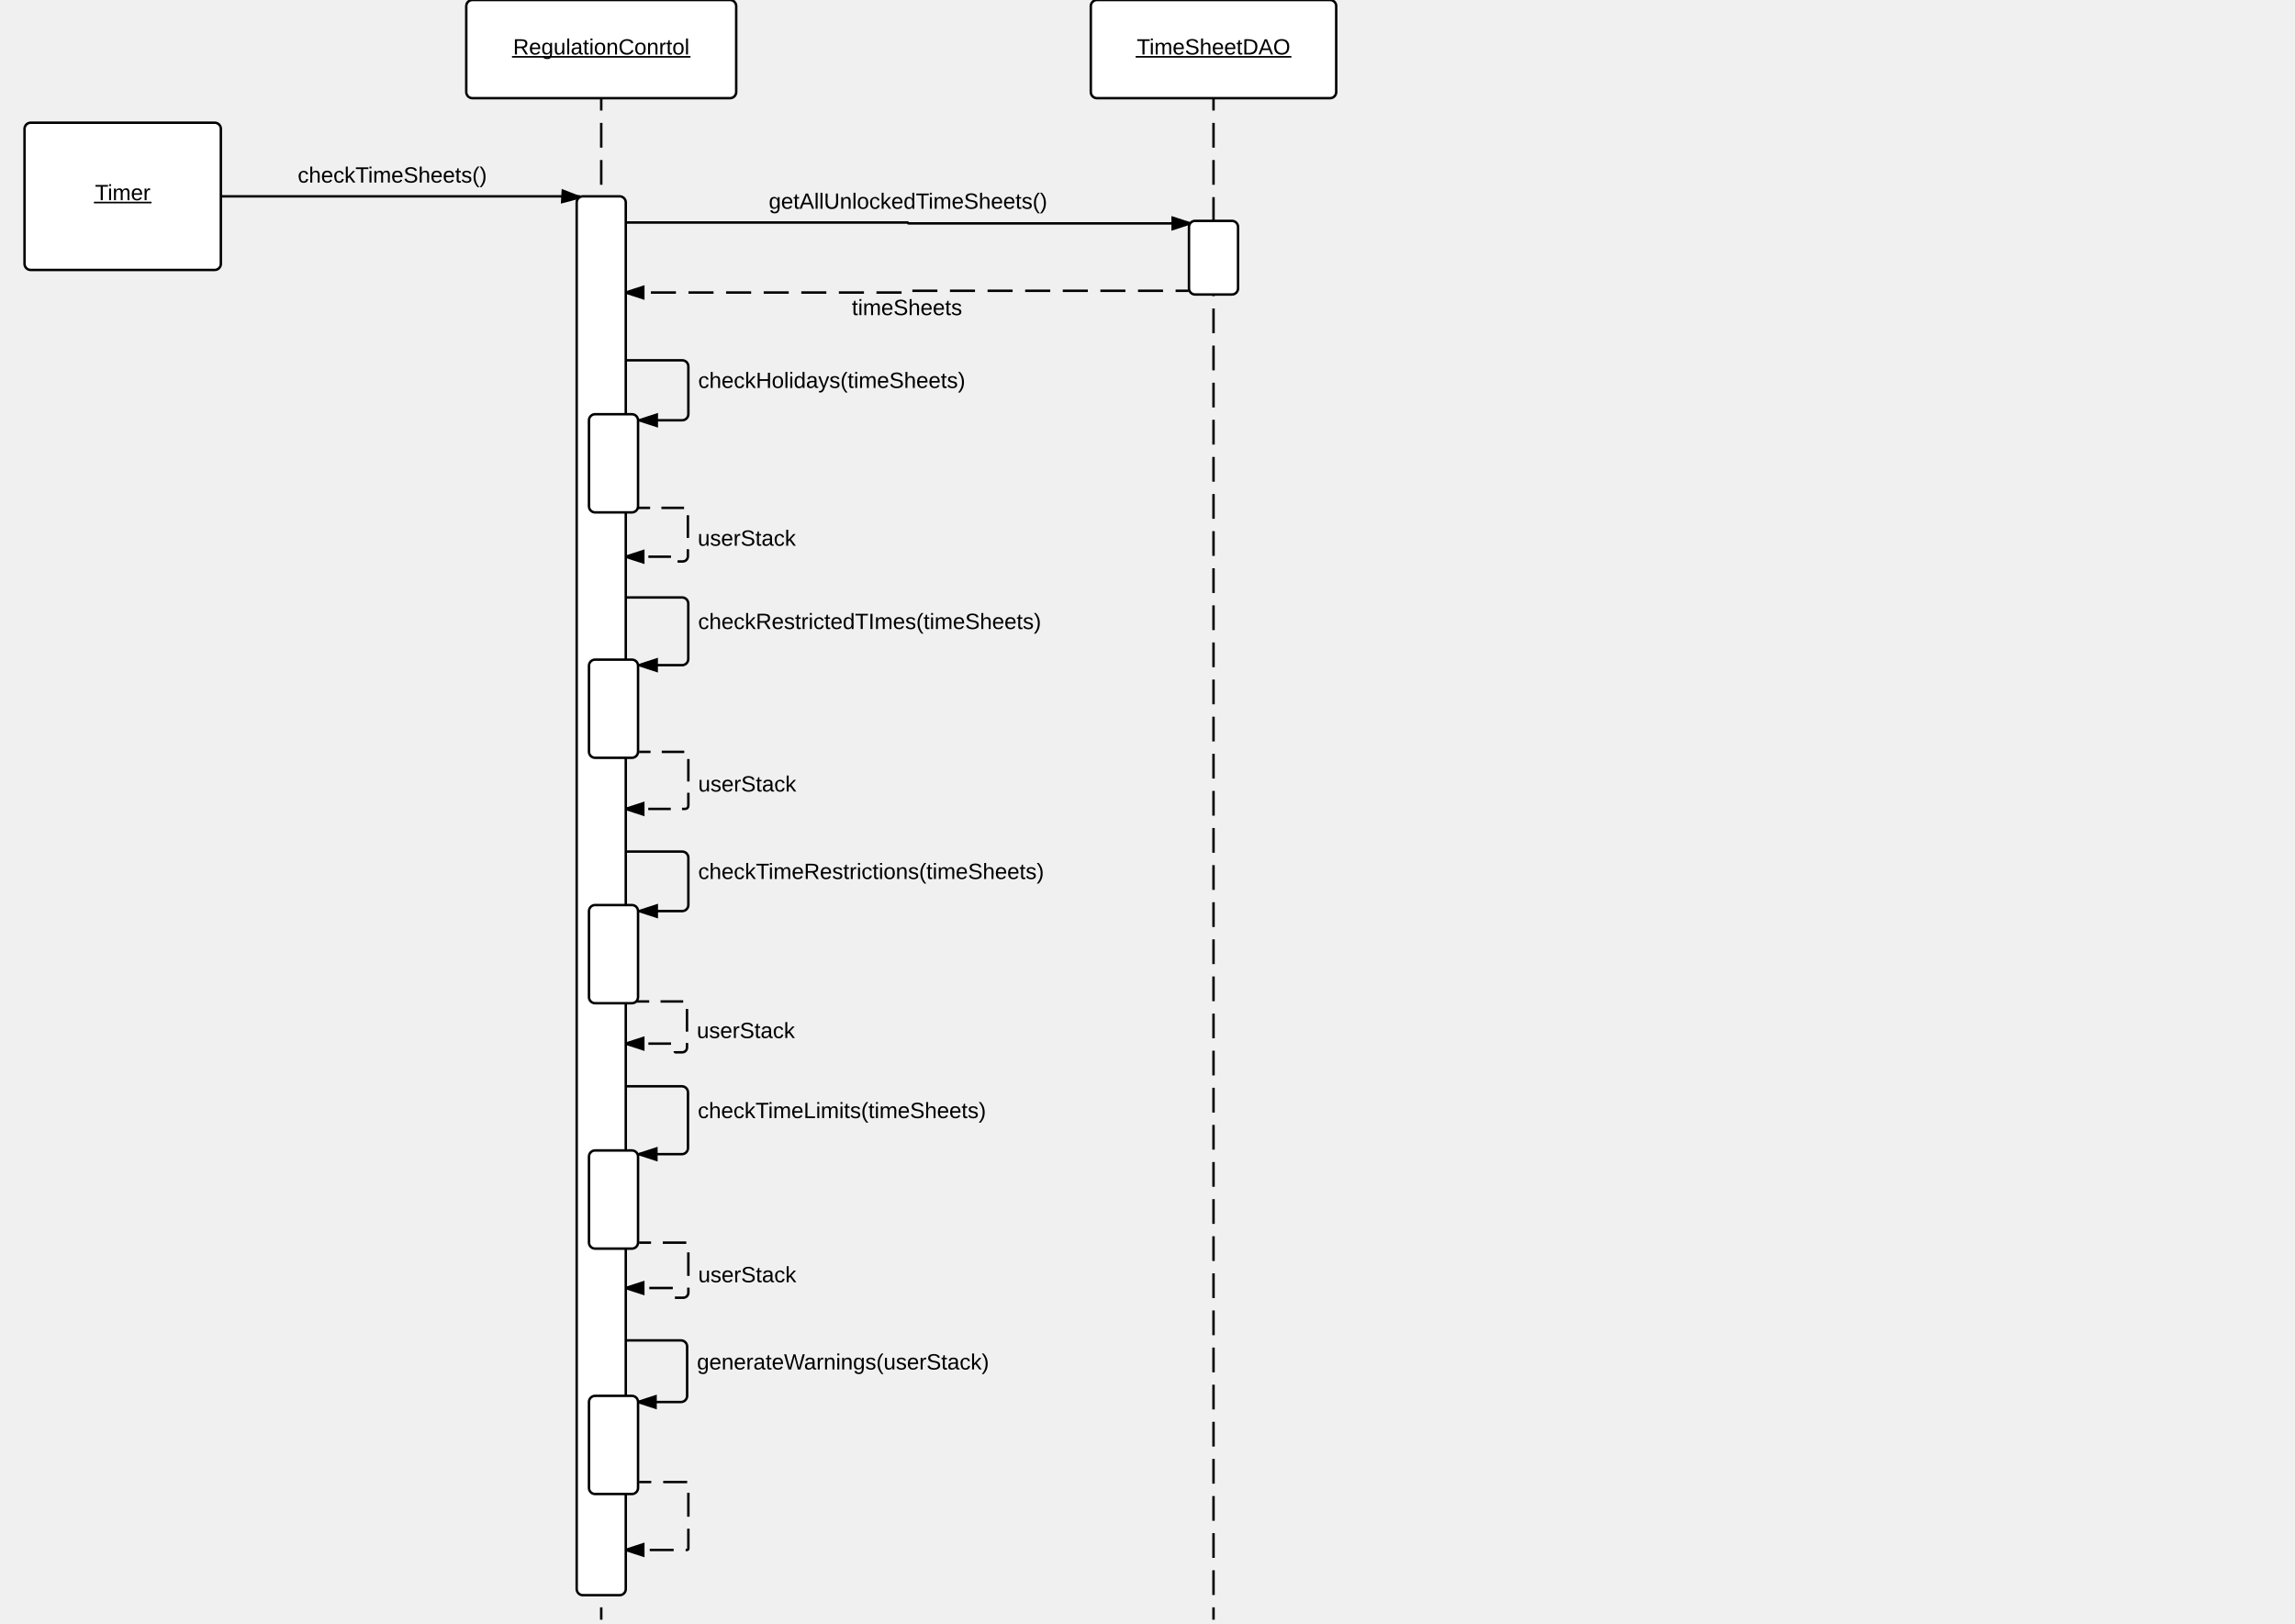
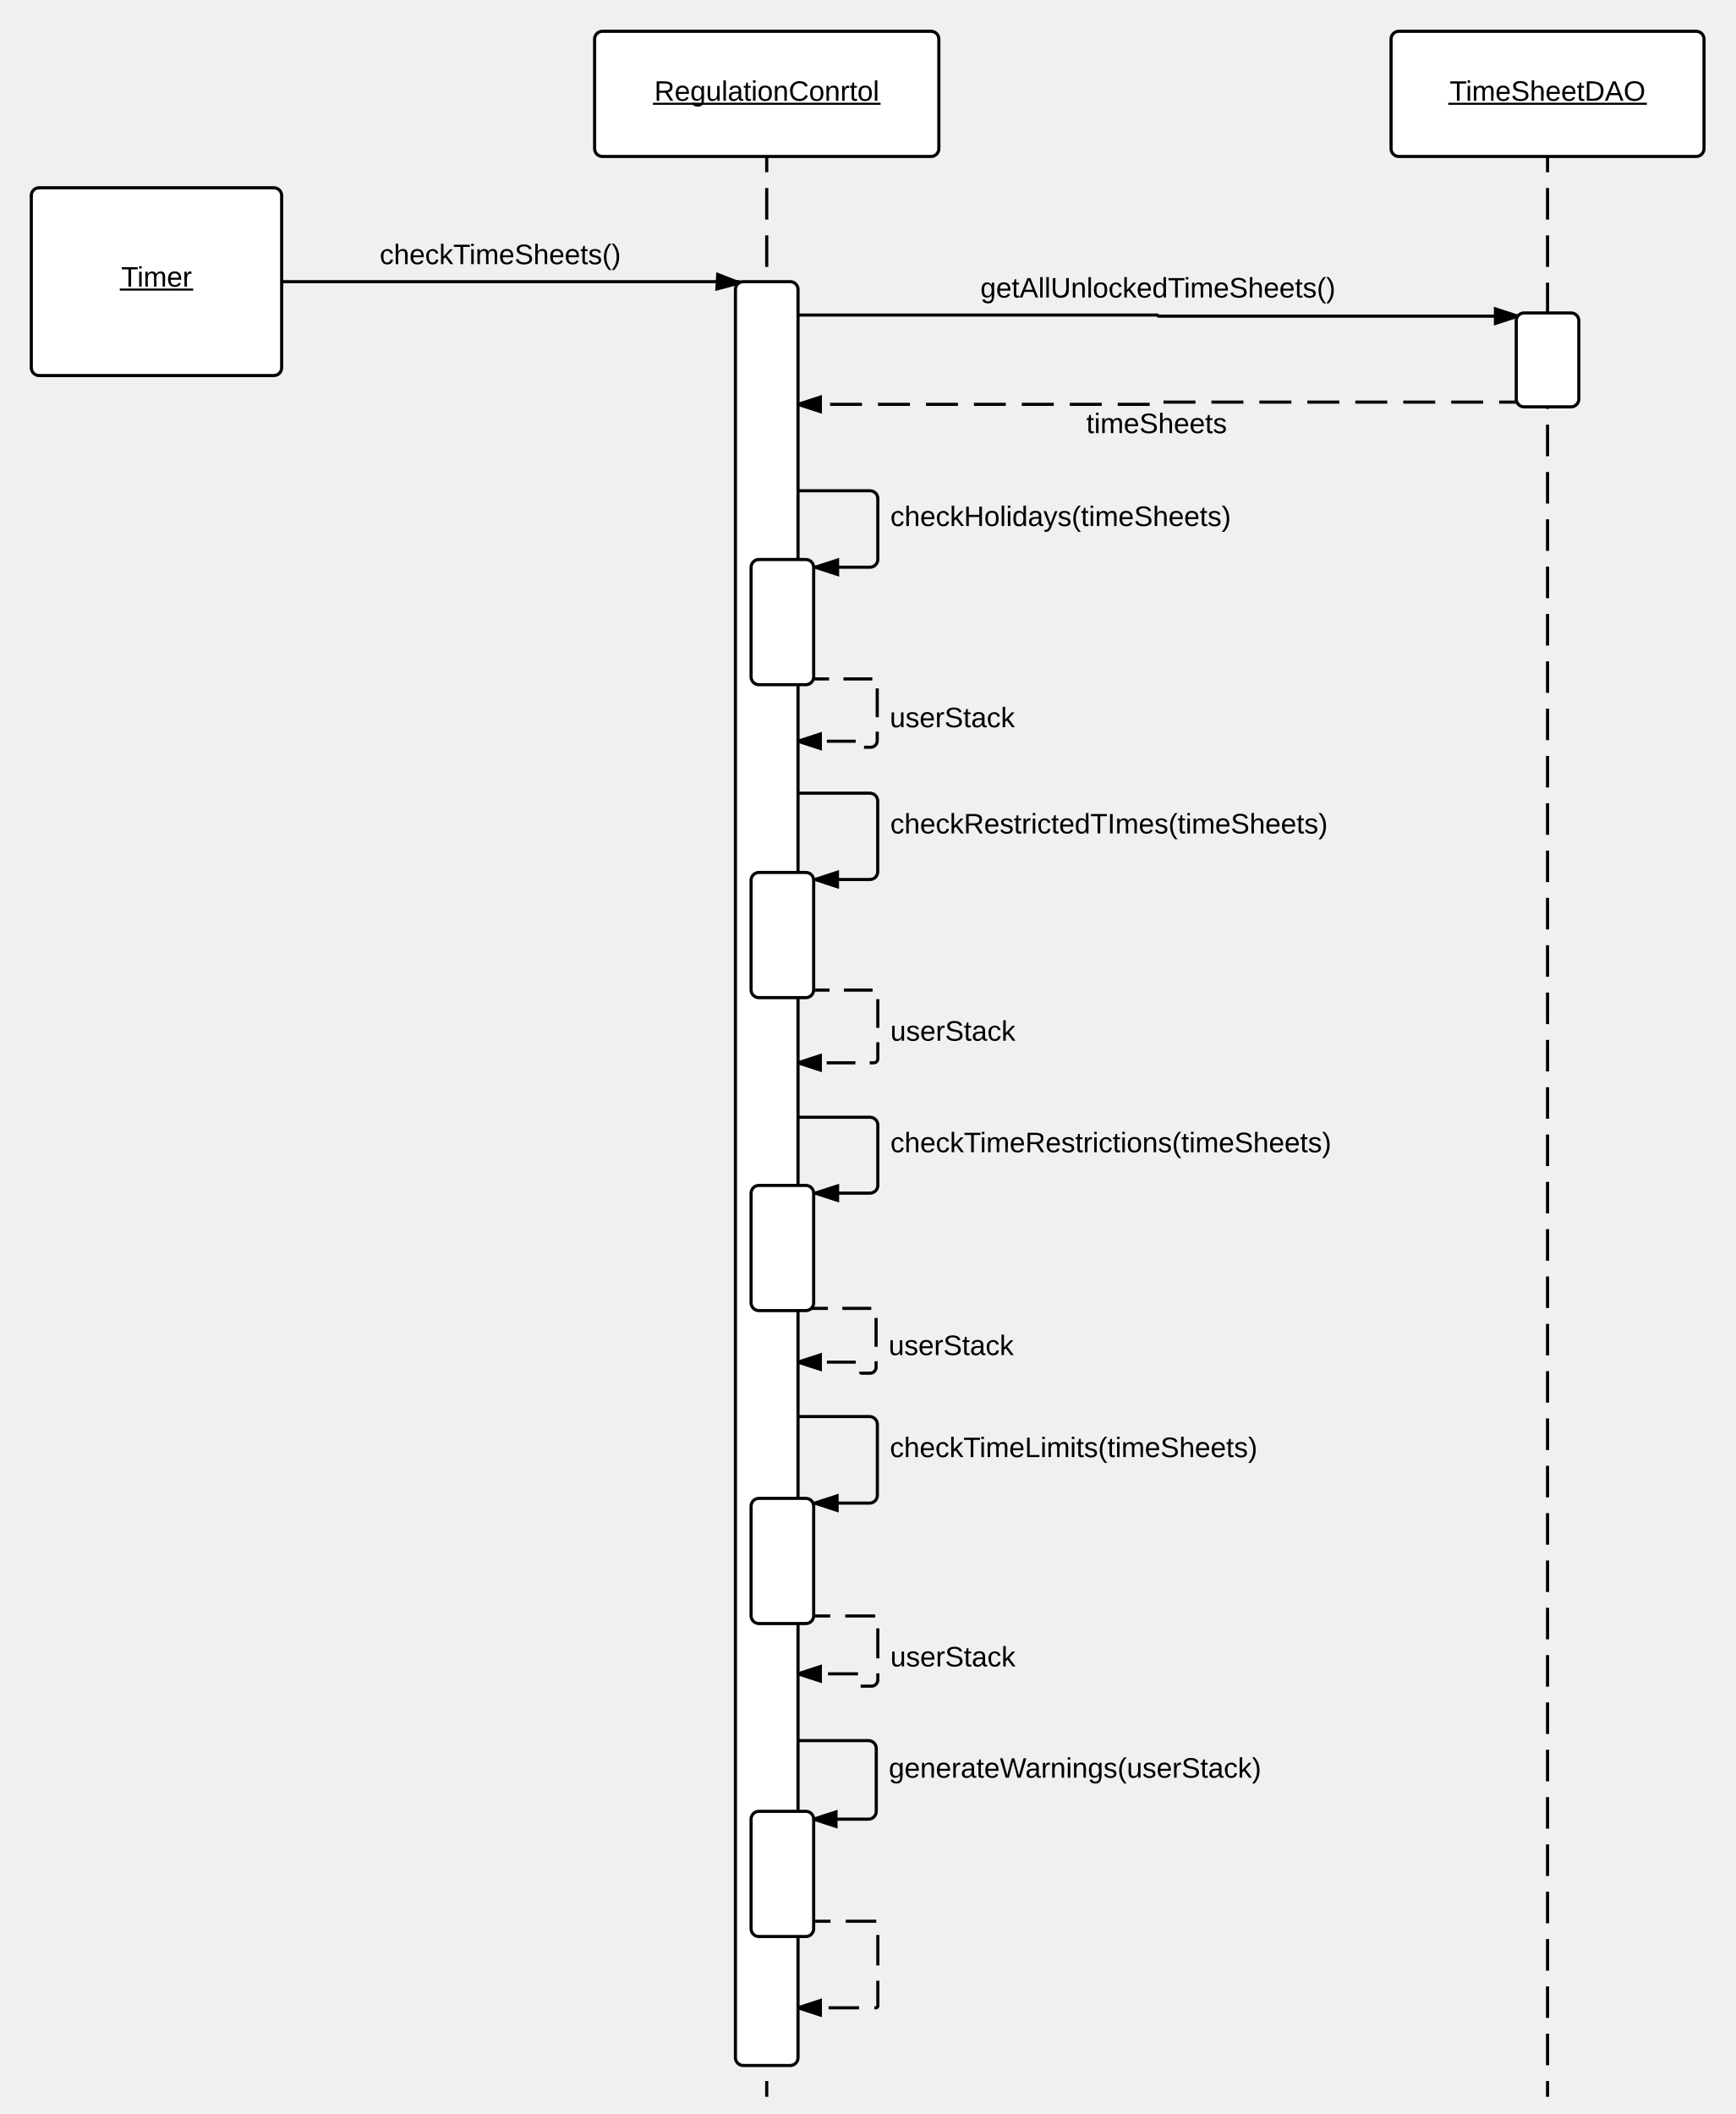
- <svg xmlns="http://www.w3.org/2000/svg" xmlns:xlink="http://www.w3.org/1999/xlink" width="1870.4" height="1323.2">
-   <g transform="translate(0 0)">
+ <svg xmlns="http://www.w3.org/2000/svg" xmlns:xlink="http://www.w3.org/1999/xlink" width="1109" height="1351">
+   <g transform="translate(0 20)">
    <path d="M20 105c0-2.76 2.24-5 5-5h150c2.76 0 5 2.24 5 5v110c0 2.76-2.24 5-5 5H25c-2.76 0-5-2.24-5-5z" stroke="#000" stroke-width="2" fill="#fff" />
    <use xlink:href="#a" transform="matrix(1,0,0,1,20,100) translate(57.43 63.15)" />
    <path d="M380 5c0-2.76 2.24-5 5-5h210c2.76 0 5 2.24 5 5v70c0 2.76-2.24 5-5 5H385c-2.76 0-5-2.24-5-5z" stroke="#000" stroke-width="2" fill="#fff" />
    <use xlink:href="#b" transform="matrix(1,0,0,1,380,0) translate(38.155 44.4)" />
    <path d="M490 80v1240" fill="none" />
    <path d="M490 80v10.08m0 10.08v20.17m0 10.08v20.17m0 10.08v20.16m0 10.1v20.16m0 10.08v20.16m0 10.08v20.16m0 10.1v20.15m0 10.07v20.16m0 10.08v20.18m0 10.08v20.16m0 10.08v20.16m0 10.1V453m0 10.1v20.15m0 10.08v20.17m0 10.08v20.16m0 10.08v20.16m0 10.1v20.15m0 10.08v20.17m0 10.08v20.17m0 10.08v20.16m0 10.08v20.16m0 10.08v20.17m0 10.08v20.16m0 10.07v20.16m0 10.1v20.15m0 10.08v20.16m0 10.08v20.17m0 10.08v20.16m0 10.1v20.15m0 10.1v20.15m0 10.08v20.16m0 10.08v20.17m0 10.07v20.16m0 10.08v20.17m0 10.1v20.15m0 10.08v20.16m0 10.08v20.17m0 10.1v20.15m0 10.08v20.16m0 10.07v20.17m0 10.08V1320" stroke="#000" stroke-width="2" fill="none" />
    <path d="M470 165c0-2.76 2.24-5 5-5h30c2.76 0 5 2.24 5 5v1130c0 2.76-2.24 5-5 5h-30c-2.76 0-5-2.24-5-5z" stroke="#000" stroke-width="2" fill="#fff" />
    <path d="M180 160h292.26c.22 0 .4.18.4.4v.4" stroke="#000" stroke-width="2" fill="none" />
    <path d="M472.66 160.8l-14.5 3.82.52-9.25z" />
    <path d="M473.83 160.2l-.4.05-2.47 1.8-.08.26-13.8 3.64.68-12zm-14.6 3.1l10.2-2.68-9.83-3.82z" />
    <use xlink:href="#c" transform="matrix(1,0,0,1,242.6426,134.4) translate(0 14.4)" />
    <path d="M480 342.57c0-2.76 2.24-5 5-5h30c2.76 0 5 2.24 5 5v70c0 2.77-2.24 5-5 5h-30c-2.76 0-5-2.23-5-5z" stroke="#000" stroke-width="2" fill="#fff" />
    <path d="M510 293.63h46c2.76 0 5 2.23 5 5v38.86c0 2.76-2.24 5-5 5h-35" stroke="#000" stroke-width="2" fill="none" />
    <path d="M535.27 347.13L521 342.5l14.27-4.64z" />
    <path d="M536.27 348.5L520 343.23v-.65l-.12-.76 16.4-5.32zm-12.03-6l10.03 3.25v-6.52z" />
    <use xlink:href="#d" transform="matrix(1,0,0,1,569,301.7599) translate(0 14.4)" />
    <path d="M520.63 413.86h35c2.76 0 5 2.23 5 5v33.7c0 2.78-2.24 5-5 5h-3.7c-1.06 0-1.93-.85-1.93-1.92 0-1.07-.87-1.94-1.94-1.94H510" fill="none" />
    <path d="M520.63 413.86h9.22m9.2 0h18.44m3.13 6.07v18.43m0 9.22v5.78c0 2.33-1.88 4.2-4.2 4.2h-4.23m-5.34-3.86h-18.43m-9.22 0H510" stroke="#000" stroke-width="2" fill="none" />
    <path d="M520.63 414.86h-1.38l.66-2h.73zM524.27 458.34L510 453.7l14.27-4.63z" />
    <path d="M525.27 459.7L510 454.76v-2.1l15.27-4.96zm-12.03-6l10.03 3.26v-6.52z" />
    <use xlink:href="#e" transform="matrix(1,0,0,1,568.6331,430.3548) translate(0 14.4)" />
    <path d="M480 742.57c0-2.76 2.24-5 5-5h30c2.76 0 5 2.24 5 5v70c0 2.77-2.24 5-5 5h-30c-2.76 0-5-2.23-5-5zM480 542.57c0-2.76 2.24-5 5-5h30c2.76 0 5 2.24 5 5v70c0 2.77-2.24 5-5 5h-30c-2.76 0-5-2.23-5-5zM480 1142.57c0-2.76 2.24-5 5-5h30c2.76 0 5 2.24 5 5v70c0 2.77-2.24 5-5 5h-30c-2.76 0-5-2.23-5-5zM480 942.57c0-2.76 2.24-5 5-5h30c2.76 0 5 2.24 5 5v70c0 2.77-2.24 5-5 5h-30c-2.76 0-5-2.23-5-5z" stroke="#000" stroke-width="2" fill="#fff" />
    <path d="M510 486.9h45.93c2.76 0 5 2.24 5 5v45.17c0 2.77-2.24 5-5 5h-35" stroke="#000" stroke-width="2" fill="none" />
    <path d="M535.2 546.7l-14.27-4.63 14.27-4.63z" />
    <path d="M536.2 548.1L520 542.8v-.25l-.2-1.18 16.4-5.34zm-12.03-6.03l10.03 3.26v-6.5z" />
    <use xlink:href="#f" transform="matrix(1,0,0,1,568.9324,498.2205) translate(0 14.4)" />
    <path d="M521 612.73h35c2.76 0 5 2.24 5 5v36.5c0 2.75-2.24 5-5 5h-46" fill="none" />
    <path d="M521 612.73h9.17m9.16 0h18.33m3.34 5.83v18.33m0 9.16v10.57c0 1.43-1.16 2.6-2.6 2.6h-2.57m-9.17 0h-18.33m-9.16 0H510" stroke="#000" stroke-width="2" fill="none" />
    <path d="M521 613.73h-1.38l.38-1.16v-.84h1zM524.27 663.85L510 659.22l14.27-4.64z" />
    <path d="M525.27 665.23L510 660.27v-2.1l15.27-4.97zm-12.03-6l10.03 3.24v-6.5z" />
    <use xlink:href="#e" transform="matrix(1,0,0,1,569,630.6742) translate(0 14.4)" />
    <path d="M519.9 816.14h35c2.75 0 5 2.24 5 5v31.5c0 2.72-2.23 4.93-4.96 4.93h-1.4c-1.96 0-3.54-1.58-3.54-3.53 0-1.95-1.58-3.54-3.54-3.54H510" fill="none" />
    <path d="M519.9 816.14h9.2m9.24 0h18.45m3.1 6.13v18.45m0 9.23v3.8c0 2.12-1.72 3.82-3.83 3.82h-5.6c-.26 0-.47-.2-.47-.47v-.47m-3.1-6.13h-18.45m-9.22 0H510" stroke="#000" stroke-width="2" fill="none" />
    <path d="M519.9 817.14h-3v-.04l2.14-1.57.12-.4h.73zM524.27 855.14L510 850.5l14.27-4.63z" />
    <path d="M525.27 856.5L510 851.56v-2.1l15.27-4.96zm-12.03-6l10.03 3.26v-6.52z" />
    <use xlink:href="#e" transform="matrix(1,0,0,1,567.8856,831.5933) translate(0 14.4)" />
    <path d="M510 694h46c2.76 0 5 2.23 5 5v38.5c0 2.76-2.24 5-5 5h-35" stroke="#000" stroke-width="2" fill="none" />
    <path d="M535.27 747.13L521 742.5l14.27-4.64z" />
    <path d="M536.27 748.5L520 743.23v-.65l-.12-.76 16.4-5.32zm-12.03-6l10.03 3.25v-6.52z" />
    <use xlink:href="#g" transform="matrix(1,0,0,1,569,701.9442) translate(0 14.4)" />
    <path d="M510 885.28h45.7c2.76 0 5 2.24 5 5v45.32c0 2.76-2.24 5-5 5h-35" stroke="#000" stroke-width="2" fill="none" />
    <path d="M534.96 945.23l-14.27-4.63 14.26-4.64z" />
    <path d="M535.96 946.6l-16.16-5.24-.05-.37-.68-.93 16.9-5.48zm-12.03-6l10.03 3.26v-6.52z" />
    <use xlink:href="#h" transform="matrix(1,0,0,1,568.6942,896.7925) translate(0 14.4)" />
    <path d="M521 1012.73h35c2.76 0 5 2.24 5 5v34.84c0 2.77-2.24 5-5 5h-2.06c-2.18 0-3.94-1.76-3.94-3.94 0-2.17-1.76-3.94-3.94-3.94H510" fill="none" />
    <path d="M521 1012.73h9.58m9.58 0h19.17m1.67 7.9v19.17m0 9.58v4.1c0 2.26-1.83 4.1-4.1 4.1h-6.87m-1.7-7.9h-19.17m-9.58 0H510" stroke="#000" stroke-width="2" fill="none" />
    <path d="M521 1013.73h-1.38l.38-1.16v-.84h1zM524.27 1054.33L510 1049.7l14.27-4.64z" />
    <path d="M525.27 1055.7l-15.27-4.95v-2.1l15.27-4.97zm-12.03-6l10.03 3.25v-6.52z" />
    <use xlink:href="#e" transform="matrix(1,0,0,1,569,1030.579) translate(0 14.4)" />
    <path d="M510 1092.38h45c2.76 0 5 2.24 5 5v40.2c0 2.76-2.24 5-5 5h-35" stroke="#000" stroke-width="2" fill="none" />
    <path d="M534.27 1147.2l-14.27-4.63 14.27-4.63z" />
    <path d="M535.27 1148.6l-15.27-4.97v-1.06l-.16-1 15.43-5zm-12.03-6.03l10.03 3.26v-6.52z" />
    <use xlink:href="#i" transform="matrix(1,0,0,1,568,1101.676) translate(0 14.4)" />
    <path d="M521 1207.8h35c2.76 0 5 2.23 5 5v45.33c0 2.76-2.24 5-5 5h-46" fill="none" />
    <path d="M521 1207.8h9.76m9.75 0h19.52m.98 8.77v19.5m0 9.77V1262c0 .63-.5 1.13-1.1 1.13h-1.12m-9.76 0h-19.5m-9.76 0H510" stroke="#000" stroke-width="2" fill="none" />
    <path d="M521 1208.8h-1v-2h1zM524.27 1267.76l-14.27-4.63 14.27-4.64z" />
    <path d="M525.27 1269.14l-15.27-4.96v-2.1l15.27-4.97zm-12.03-6l10.03 3.25v-6.53z" />
    <path d="M889 5c0-2.76 2.24-5 5-5h190c2.76 0 5 2.24 5 5v70c0 2.76-2.24 5-5 5H894c-2.76 0-5-2.24-5-5z" stroke="#000" stroke-width="2" fill="#fff" />
    <use xlink:href="#j" transform="matrix(1,0,0,1,889,0) translate(37.43 44.4)" />
    <path d="M510 181.33h229.63c.2 0 .35.16.35.36 0 .2.16.35.36.35h229.62" stroke="#000" stroke-width="2" fill="none" />
    <path d="M969.96 182.05l-14.26 4.63v-9.27z" />
    <path d="M970.96 181.32l-1 .73-.38 1.17-14.88 4.84v-12.02zm-14.26 4l10.03-3.27-10.03-3.26z" />
    <use xlink:href="#k" transform="matrix(1,0,0,1,626.5413,155.7338) translate(0 14.4)" />
    <path d="M989 80v1240" fill="none" />
    <path d="M989 80v10.08m0 10.08v20.17m0 10.08v20.17m0 10.08v20.16m0 10.1v20.16m0 10.08v20.16m0 10.08v20.16m0 10.1v20.15m0 10.07v20.16m0 10.08v20.18m0 10.08v20.16m0 10.08v20.16m0 10.1V453m0 10.1v20.15m0 10.08v20.17m0 10.08v20.16m0 10.08v20.16m0 10.1v20.15m0 10.08v20.17m0 10.08v20.17m0 10.08v20.16m0 10.08v20.16m0 10.08v20.17m0 10.08v20.16m0 10.07v20.16m0 10.1v20.15m0 10.08v20.16m0 10.08v20.17m0 10.08v20.16m0 10.1v20.15m0 10.1v20.15m0 10.08v20.16m0 10.08v20.17m0 10.07v20.16m0 10.08v20.17m0 10.1v20.15m0 10.08v20.16m0 10.08v20.17m0 10.1v20.15m0 10.08v20.16m0 10.07v20.17m0 10.08V1320" stroke="#000" stroke-width="2" fill="none" />
    <path d="M969 185c0-2.76 2.24-5 5-5h30c2.76 0 5 2.24 5 5v50c0 2.76-2.24 5-5 5h-30c-2.76 0-5-2.24-5-5z" stroke="#000" stroke-width="2" fill="#fff" />
    <path d="M968.3 236.98H739.87c-.4 0-.7.32-.7.7 0 .4-.33.72-.72.72H510" fill="none" />
    <path d="M968.3 236.98h-10.2m-10.23 0h-20.43m-10.22 0H896.8m-10.22 0h-20.44m-10.2 0H835.5m-10.22 0h-20.43m-10.22 0H774.2m-10.22 0h-20.43m-8.8 1.42h-20.43m-10.2 0h-20.44m-10.22 0h-20.43m-10.22 0H622.4m-10.22 0h-20.43m-10.22 0H561.1m-10.22 0h-20.43m-10.2 0H510" stroke="#000" stroke-width="2" fill="none" />
    <path d="M969.25 236.58l1.02 1.4h-1.96v-2h.86zM524.27 243.04L510 238.4l14.27-4.64z" />
    <path d="M525.27 244.4L510 239.46v-2.1l15.27-4.96zm-12.03-6l10.03 3.26v-6.52z" />
    <use xlink:href="#l" transform="matrix(1,0,0,1,694.2437,242.3953) translate(0 14.4)" />
    <defs>
      <path d="M127-220V0H93v-220H8v-28h204v28h-85" id="m" />
      <path d="M24-231v-30h32v30H24zM24 0v-190h32V0H24" id="n" />
      <path d="M210-169c-67 3-38 105-44 169h-31v-121c0-29-5-50-35-48C34-165 62-65 56 0H25l-1-190h30c1 10-1 24 2 32 10-44 99-50 107 0 11-21 27-35 58-36 85-2 47 119 55 194h-31v-121c0-29-5-49-35-48" id="o" />
      <path d="M100-194c63 0 86 42 84 106H49c0 40 14 67 53 68 26 1 43-12 49-29l28 8c-11 28-37 45-77 45C44 4 14-33 15-96c1-61 26-98 85-98zm52 81c6-60-76-77-97-28-3 7-6 17-6 28h103" id="p" />
      <path d="M114-163C36-179 61-72 57 0H25l-1-190h30c1 12-1 29 2 39 6-27 23-49 58-41v29" id="q" />
      <g id="a">
        <use transform="matrix(0.05,0,0,0.05,0,0)" xlink:href="#m" />
        <use transform="matrix(0.05,0,0,0.05,10.3,0)" xlink:href="#n" />
        <use transform="matrix(0.05,0,0,0.05,14.25,0)" xlink:href="#o" />
        <use transform="matrix(0.05,0,0,0.05,29.2,0)" xlink:href="#p" />
        <use transform="matrix(0.05,0,0,0.05,39.2,0)" xlink:href="#q" />
        <path d="M-.9 1.25h46.95v1.32H-.9z" />
      </g>
      <path d="M233-177c-1 41-23 64-60 70L243 0h-38l-65-103H63V0H30v-248c88 3 205-21 203 71zM63-129c60-2 137 13 137-47 0-61-80-42-137-45v92" id="r" />
      <path d="M177-190C167-65 218 103 67 71c-23-6-38-20-44-43l32-5c15 47 100 32 89-28v-30C133-14 115 1 83 1 29 1 15-40 15-95c0-56 16-97 71-98 29-1 48 16 59 35 1-10 0-23 2-32h30zM94-22c36 0 50-32 50-73 0-42-14-75-50-75-39 0-46 34-46 75s6 73 46 73" id="s" />
      <path d="M84 4C-5 8 30-112 23-190h32v120c0 31 7 50 39 49 72-2 45-101 50-169h31l1 190h-30c-1-10 1-25-2-33-11 22-28 36-60 37" id="t" />
      <path d="M24 0v-261h32V0H24" id="u" />
      <path d="M141-36C126-15 110 5 73 4 37 3 15-17 15-53c-1-64 63-63 125-63 3-35-9-54-41-54-24 1-41 7-42 31l-33-3c5-37 33-52 76-52 45 0 72 20 72 64v82c-1 20 7 32 28 27v20c-31 9-61-2-59-35zM48-53c0 20 12 33 32 33 41-3 63-29 60-74-43 2-92-5-92 41" id="v" />
      <path d="M59-47c-2 24 18 29 38 22v24C64 9 27 4 27-40v-127H5v-23h24l9-43h21v43h35v23H59v120" id="w" />
      <path d="M100-194c62-1 85 37 85 99 1 63-27 99-86 99S16-35 15-95c0-66 28-99 85-99zM99-20c44 1 53-31 53-75 0-43-8-75-51-75s-53 32-53 75 10 74 51 75" id="x" />
      <path d="M117-194c89-4 53 116 60 194h-32v-121c0-31-8-49-39-48C34-167 62-67 57 0H25l-1-190h30c1 10-1 24 2 32 11-22 29-35 61-36" id="y" />
      <path d="M212-179c-10-28-35-45-73-45-59 0-87 40-87 99 0 60 29 101 89 101 43 0 62-24 78-52l27 14C228-24 195 4 139 4 59 4 22-46 18-125c-6-104 99-153 187-111 19 9 31 26 39 46" id="z" />
      <g id="b">
        <use transform="matrix(0.05,0,0,0.05,0,0)" xlink:href="#r" />
        <use transform="matrix(0.05,0,0,0.05,12.95,0)" xlink:href="#p" />
        <use transform="matrix(0.05,0,0,0.05,22.95,0)" xlink:href="#s" />
        <use transform="matrix(0.05,0,0,0.05,32.95,0)" xlink:href="#t" />
        <use transform="matrix(0.05,0,0,0.05,42.95,0)" xlink:href="#u" />
        <use transform="matrix(0.05,0,0,0.05,46.9,0)" xlink:href="#v" />
        <use transform="matrix(0.05,0,0,0.05,56.9,0)" xlink:href="#w" />
        <use transform="matrix(0.05,0,0,0.05,61.9,0)" xlink:href="#n" />
        <use transform="matrix(0.05,0,0,0.05,65.85,0)" xlink:href="#x" />
        <use transform="matrix(0.05,0,0,0.05,75.85,0)" xlink:href="#y" />
        <use transform="matrix(0.05,0,0,0.05,85.85,0)" xlink:href="#z" />
        <use transform="matrix(0.05,0,0,0.05,98.8,0)" xlink:href="#x" />
        <use transform="matrix(0.05,0,0,0.05,108.8,0)" xlink:href="#y" />
        <use transform="matrix(0.05,0,0,0.05,118.8,0)" xlink:href="#q" />
        <use transform="matrix(0.05,0,0,0.05,124.75,0)" xlink:href="#w" />
        <use transform="matrix(0.05,0,0,0.05,129.75,0)" xlink:href="#x" />
        <use transform="matrix(0.05,0,0,0.05,139.75,0)" xlink:href="#u" />
        <path d="M-.9 1.25h145.5v1.32H-.9z" />
      </g>
      <path d="M96-169c-40 0-48 33-48 73s9 75 48 75c24 0 41-14 43-38l32 2c-6 37-31 61-74 61-59 0-76-41-82-99-10-93 101-131 147-64 4 7 5 14 7 22l-32 3c-4-21-16-35-41-35" id="A" />
      <path d="M106-169C34-169 62-67 57 0H25v-261h32l-1 103c12-21 28-36 61-36 89 0 53 116 60 194h-32v-121c2-32-8-49-39-48" id="B" />
      <path d="M143 0L79-87 56-68V0H24v-261h32v163l83-92h37l-77 82L181 0h-38" id="C" />
      <path d="M185-189c-5-48-123-54-124 2 14 75 158 14 163 119 3 78-121 87-175 55-17-10-28-26-33-46l33-7c5 56 141 63 141-1 0-78-155-14-162-118-5-82 145-84 179-34 5 7 8 16 11 25" id="D" />
      <path d="M135-143c-3-34-86-38-87 0 15 53 115 12 119 90S17 21 10-45l28-5c4 36 97 45 98 0-10-56-113-15-118-90-4-57 82-63 122-42 12 7 21 19 24 35" id="E" />
      <path d="M87 75C49 33 22-17 22-94c0-76 28-126 65-167h31c-38 41-64 92-64 168S80 34 118 75H87" id="F" />
      <path d="M33-261c38 41 65 92 65 168S71 34 33 75H2C39 34 66-17 66-93S39-220 2-261h31" id="G" />
      <g id="c">
        <use transform="matrix(0.05,0,0,0.05,0,0)" xlink:href="#A" />
        <use transform="matrix(0.05,0,0,0.05,9,0)" xlink:href="#B" />
        <use transform="matrix(0.05,0,0,0.05,19,0)" xlink:href="#p" />
        <use transform="matrix(0.05,0,0,0.05,29,0)" xlink:href="#A" />
        <use transform="matrix(0.05,0,0,0.05,38,0)" xlink:href="#C" />
        <use transform="matrix(0.05,0,0,0.05,47,0)" xlink:href="#m" />
        <use transform="matrix(0.05,0,0,0.05,57.3,0)" xlink:href="#n" />
        <use transform="matrix(0.05,0,0,0.05,61.25,0)" xlink:href="#o" />
        <use transform="matrix(0.05,0,0,0.05,76.2,0)" xlink:href="#p" />
        <use transform="matrix(0.05,0,0,0.05,86.2,0)" xlink:href="#D" />
        <use transform="matrix(0.05,0,0,0.05,98.2,0)" xlink:href="#B" />
        <use transform="matrix(0.05,0,0,0.05,108.2,0)" xlink:href="#p" />
        <use transform="matrix(0.05,0,0,0.05,118.2,0)" xlink:href="#p" />
        <use transform="matrix(0.05,0,0,0.05,128.2,0)" xlink:href="#w" />
        <use transform="matrix(0.05,0,0,0.05,133.2,0)" xlink:href="#E" />
        <use transform="matrix(0.05,0,0,0.05,142.2,0)" xlink:href="#F" />
        <use transform="matrix(0.05,0,0,0.05,148.15,0)" xlink:href="#G" />
      </g>
      <path d="M197 0v-115H63V0H30v-248h33v105h134v-105h34V0h-34" id="H" />
      <path d="M85-194c31 0 48 13 60 33l-1-100h32l1 261h-30c-2-10 0-23-3-31C134-8 116 4 85 4 32 4 16-35 15-94c0-66 23-100 70-100zm9 24c-40 0-46 34-46 75 0 40 6 74 45 74 42 0 51-32 51-76 0-42-9-74-50-73" id="I" />
      <path d="M179-190L93 31C79 59 56 82 12 73V49c39 6 53-20 64-50L1-190h34L92-34l54-156h33" id="J" />
      <g id="d">
        <use transform="matrix(0.05,0,0,0.05,0,0)" xlink:href="#A" />
        <use transform="matrix(0.05,0,0,0.05,9,0)" xlink:href="#B" />
        <use transform="matrix(0.05,0,0,0.05,19,0)" xlink:href="#p" />
        <use transform="matrix(0.05,0,0,0.05,29,0)" xlink:href="#A" />
        <use transform="matrix(0.05,0,0,0.05,38,0)" xlink:href="#C" />
        <use transform="matrix(0.05,0,0,0.05,47,0)" xlink:href="#H" />
        <use transform="matrix(0.05,0,0,0.05,59.95,0)" xlink:href="#x" />
        <use transform="matrix(0.05,0,0,0.05,69.95,0)" xlink:href="#u" />
        <use transform="matrix(0.05,0,0,0.05,73.9,0)" xlink:href="#n" />
        <use transform="matrix(0.05,0,0,0.05,77.85,0)" xlink:href="#I" />
        <use transform="matrix(0.05,0,0,0.05,87.85,0)" xlink:href="#v" />
        <use transform="matrix(0.05,0,0,0.05,97.85,0)" xlink:href="#J" />
        <use transform="matrix(0.05,0,0,0.05,106.85,0)" xlink:href="#E" />
        <use transform="matrix(0.05,0,0,0.05,115.85,0)" xlink:href="#F" />
        <use transform="matrix(0.05,0,0,0.05,121.8,0)" xlink:href="#w" />
        <use transform="matrix(0.05,0,0,0.05,126.8,0)" xlink:href="#n" />
        <use transform="matrix(0.05,0,0,0.05,130.75,0)" xlink:href="#o" />
        <use transform="matrix(0.05,0,0,0.05,145.7,0)" xlink:href="#p" />
        <use transform="matrix(0.05,0,0,0.05,155.7,0)" xlink:href="#D" />
        <use transform="matrix(0.05,0,0,0.05,167.7,0)" xlink:href="#B" />
        <use transform="matrix(0.05,0,0,0.05,177.7,0)" xlink:href="#p" />
        <use transform="matrix(0.05,0,0,0.05,187.7,0)" xlink:href="#p" />
        <use transform="matrix(0.05,0,0,0.05,197.7,0)" xlink:href="#w" />
        <use transform="matrix(0.05,0,0,0.05,202.7,0)" xlink:href="#E" />
        <use transform="matrix(0.05,0,0,0.05,211.7,0)" xlink:href="#G" />
      </g>
      <g id="e">
        <use transform="matrix(0.05,0,0,0.05,0,0)" xlink:href="#t" />
        <use transform="matrix(0.05,0,0,0.05,10,0)" xlink:href="#E" />
        <use transform="matrix(0.05,0,0,0.05,19,0)" xlink:href="#p" />
        <use transform="matrix(0.05,0,0,0.05,29,0)" xlink:href="#q" />
        <use transform="matrix(0.05,0,0,0.05,34.95,0)" xlink:href="#D" />
        <use transform="matrix(0.05,0,0,0.05,46.95,0)" xlink:href="#w" />
        <use transform="matrix(0.05,0,0,0.05,51.95,0)" xlink:href="#v" />
        <use transform="matrix(0.05,0,0,0.05,61.95,0)" xlink:href="#A" />
        <use transform="matrix(0.05,0,0,0.05,70.95,0)" xlink:href="#C" />
      </g>
      <path d="M33 0v-248h34V0H33" id="K" />
      <g id="f">
        <use transform="matrix(0.05,0,0,0.05,0,0)" xlink:href="#A" />
        <use transform="matrix(0.05,0,0,0.05,9,0)" xlink:href="#B" />
        <use transform="matrix(0.05,0,0,0.05,19,0)" xlink:href="#p" />
        <use transform="matrix(0.05,0,0,0.05,29,0)" xlink:href="#A" />
        <use transform="matrix(0.05,0,0,0.05,38,0)" xlink:href="#C" />
        <use transform="matrix(0.05,0,0,0.05,47,0)" xlink:href="#r" />
        <use transform="matrix(0.05,0,0,0.05,59.95,0)" xlink:href="#p" />
        <use transform="matrix(0.05,0,0,0.05,69.95,0)" xlink:href="#E" />
        <use transform="matrix(0.05,0,0,0.05,78.95,0)" xlink:href="#w" />
        <use transform="matrix(0.05,0,0,0.05,83.95,0)" xlink:href="#q" />
        <use transform="matrix(0.05,0,0,0.05,89.9,0)" xlink:href="#n" />
        <use transform="matrix(0.05,0,0,0.05,93.85,0)" xlink:href="#A" />
        <use transform="matrix(0.05,0,0,0.05,102.85,0)" xlink:href="#w" />
        <use transform="matrix(0.05,0,0,0.05,107.85,0)" xlink:href="#p" />
        <use transform="matrix(0.05,0,0,0.05,117.85,0)" xlink:href="#I" />
        <use transform="matrix(0.05,0,0,0.05,127.85,0)" xlink:href="#m" />
        <use transform="matrix(0.05,0,0,0.05,138.8,0)" xlink:href="#K" />
        <use transform="matrix(0.05,0,0,0.05,143.8,0)" xlink:href="#o" />
        <use transform="matrix(0.05,0,0,0.05,158.75,0)" xlink:href="#p" />
        <use transform="matrix(0.05,0,0,0.05,168.75,0)" xlink:href="#E" />
        <use transform="matrix(0.05,0,0,0.05,177.75,0)" xlink:href="#F" />
        <use transform="matrix(0.05,0,0,0.05,183.7,0)" xlink:href="#w" />
        <use transform="matrix(0.05,0,0,0.05,188.7,0)" xlink:href="#n" />
        <use transform="matrix(0.05,0,0,0.05,192.65,0)" xlink:href="#o" />
        <use transform="matrix(0.05,0,0,0.05,207.6,0)" xlink:href="#p" />
        <use transform="matrix(0.05,0,0,0.05,217.6,0)" xlink:href="#D" />
        <use transform="matrix(0.05,0,0,0.05,229.6,0)" xlink:href="#B" />
        <use transform="matrix(0.05,0,0,0.05,239.6,0)" xlink:href="#p" />
        <use transform="matrix(0.05,0,0,0.05,249.6,0)" xlink:href="#p" />
        <use transform="matrix(0.05,0,0,0.05,259.6,0)" xlink:href="#w" />
        <use transform="matrix(0.05,0,0,0.05,264.6,0)" xlink:href="#E" />
        <use transform="matrix(0.05,0,0,0.05,273.6,0)" xlink:href="#G" />
      </g>
      <g id="g">
        <use transform="matrix(0.05,0,0,0.05,0,0)" xlink:href="#A" />
        <use transform="matrix(0.05,0,0,0.05,9,0)" xlink:href="#B" />
        <use transform="matrix(0.05,0,0,0.05,19,0)" xlink:href="#p" />
        <use transform="matrix(0.05,0,0,0.05,29,0)" xlink:href="#A" />
        <use transform="matrix(0.05,0,0,0.05,38,0)" xlink:href="#C" />
        <use transform="matrix(0.05,0,0,0.05,47,0)" xlink:href="#m" />
        <use transform="matrix(0.05,0,0,0.05,57.3,0)" xlink:href="#n" />
        <use transform="matrix(0.05,0,0,0.05,61.25,0)" xlink:href="#o" />
        <use transform="matrix(0.05,0,0,0.05,76.2,0)" xlink:href="#p" />
        <use transform="matrix(0.05,0,0,0.05,86.2,0)" xlink:href="#r" />
        <use transform="matrix(0.05,0,0,0.05,99.15,0)" xlink:href="#p" />
        <use transform="matrix(0.05,0,0,0.05,109.15,0)" xlink:href="#E" />
        <use transform="matrix(0.05,0,0,0.05,118.15,0)" xlink:href="#w" />
        <use transform="matrix(0.05,0,0,0.05,123.15,0)" xlink:href="#q" />
        <use transform="matrix(0.05,0,0,0.05,129.1,0)" xlink:href="#n" />
        <use transform="matrix(0.05,0,0,0.05,133.05,0)" xlink:href="#A" />
        <use transform="matrix(0.05,0,0,0.05,142.05,0)" xlink:href="#w" />
        <use transform="matrix(0.05,0,0,0.05,147.05,0)" xlink:href="#n" />
        <use transform="matrix(0.05,0,0,0.05,151,0)" xlink:href="#x" />
        <use transform="matrix(0.05,0,0,0.05,161,0)" xlink:href="#y" />
        <use transform="matrix(0.05,0,0,0.05,171,0)" xlink:href="#E" />
        <use transform="matrix(0.05,0,0,0.05,180,0)" xlink:href="#F" />
        <use transform="matrix(0.05,0,0,0.05,185.95,0)" xlink:href="#w" />
        <use transform="matrix(0.05,0,0,0.05,190.95,0)" xlink:href="#n" />
        <use transform="matrix(0.05,0,0,0.05,194.9,0)" xlink:href="#o" />
        <use transform="matrix(0.05,0,0,0.05,209.85,0)" xlink:href="#p" />
        <use transform="matrix(0.05,0,0,0.05,219.85,0)" xlink:href="#D" />
        <use transform="matrix(0.05,0,0,0.05,231.85,0)" xlink:href="#B" />
        <use transform="matrix(0.05,0,0,0.05,241.85,0)" xlink:href="#p" />
        <use transform="matrix(0.05,0,0,0.05,251.85,0)" xlink:href="#p" />
        <use transform="matrix(0.05,0,0,0.05,261.85,0)" xlink:href="#w" />
        <use transform="matrix(0.05,0,0,0.05,266.85,0)" xlink:href="#E" />
        <use transform="matrix(0.05,0,0,0.05,275.85,0)" xlink:href="#G" />
      </g>
      <path d="M30 0v-248h33v221h125V0H30" id="L" />
      <g id="h">
        <use transform="matrix(0.05,0,0,0.05,0,0)" xlink:href="#A" />
        <use transform="matrix(0.05,0,0,0.05,9,0)" xlink:href="#B" />
        <use transform="matrix(0.05,0,0,0.05,19,0)" xlink:href="#p" />
        <use transform="matrix(0.05,0,0,0.05,29,0)" xlink:href="#A" />
        <use transform="matrix(0.05,0,0,0.05,38,0)" xlink:href="#C" />
        <use transform="matrix(0.05,0,0,0.05,47,0)" xlink:href="#m" />
        <use transform="matrix(0.05,0,0,0.05,57.3,0)" xlink:href="#n" />
        <use transform="matrix(0.05,0,0,0.05,61.25,0)" xlink:href="#o" />
        <use transform="matrix(0.05,0,0,0.05,76.2,0)" xlink:href="#p" />
        <use transform="matrix(0.05,0,0,0.05,86.2,0)" xlink:href="#L" />
        <use transform="matrix(0.05,0,0,0.05,96.2,0)" xlink:href="#n" />
        <use transform="matrix(0.05,0,0,0.05,100.15,0)" xlink:href="#o" />
        <use transform="matrix(0.05,0,0,0.05,115.1,0)" xlink:href="#n" />
        <use transform="matrix(0.05,0,0,0.05,119.05,0)" xlink:href="#w" />
        <use transform="matrix(0.05,0,0,0.05,124.05,0)" xlink:href="#E" />
        <use transform="matrix(0.05,0,0,0.05,133.05,0)" xlink:href="#F" />
        <use transform="matrix(0.05,0,0,0.05,139,0)" xlink:href="#w" />
        <use transform="matrix(0.05,0,0,0.05,144,0)" xlink:href="#n" />
        <use transform="matrix(0.05,0,0,0.05,147.95,0)" xlink:href="#o" />
        <use transform="matrix(0.05,0,0,0.05,162.9,0)" xlink:href="#p" />
        <use transform="matrix(0.05,0,0,0.05,172.9,0)" xlink:href="#D" />
        <use transform="matrix(0.05,0,0,0.05,184.9,0)" xlink:href="#B" />
        <use transform="matrix(0.05,0,0,0.05,194.9,0)" xlink:href="#p" />
        <use transform="matrix(0.05,0,0,0.05,204.9,0)" xlink:href="#p" />
        <use transform="matrix(0.05,0,0,0.05,214.9,0)" xlink:href="#w" />
        <use transform="matrix(0.05,0,0,0.05,219.9,0)" xlink:href="#E" />
        <use transform="matrix(0.05,0,0,0.05,228.9,0)" xlink:href="#G" />
      </g>
      <path d="M266 0h-40l-56-210L115 0H75L2-248h35L96-30l15-64 43-154h32l59 218 59-218h35" id="M" />
      <g id="i">
        <use transform="matrix(0.05,0,0,0.05,0,0)" xlink:href="#s" />
        <use transform="matrix(0.05,0,0,0.05,10,0)" xlink:href="#p" />
        <use transform="matrix(0.05,0,0,0.05,20,0)" xlink:href="#y" />
        <use transform="matrix(0.05,0,0,0.05,30,0)" xlink:href="#p" />
        <use transform="matrix(0.05,0,0,0.05,40,0)" xlink:href="#q" />
        <use transform="matrix(0.05,0,0,0.05,45.95,0)" xlink:href="#v" />
        <use transform="matrix(0.05,0,0,0.05,55.95,0)" xlink:href="#w" />
        <use transform="matrix(0.05,0,0,0.05,60.95,0)" xlink:href="#p" />
        <use transform="matrix(0.05,0,0,0.05,70.95,0)" xlink:href="#M" />
        <use transform="matrix(0.05,0,0,0.05,87.25,0)" xlink:href="#v" />
        <use transform="matrix(0.05,0,0,0.05,97.25,0)" xlink:href="#q" />
        <use transform="matrix(0.05,0,0,0.05,103.2,0)" xlink:href="#y" />
        <use transform="matrix(0.05,0,0,0.05,113.2,0)" xlink:href="#n" />
        <use transform="matrix(0.05,0,0,0.05,117.15,0)" xlink:href="#y" />
        <use transform="matrix(0.05,0,0,0.05,127.15,0)" xlink:href="#s" />
        <use transform="matrix(0.05,0,0,0.05,137.15,0)" xlink:href="#E" />
        <use transform="matrix(0.05,0,0,0.05,146.15,0)" xlink:href="#F" />
        <use transform="matrix(0.05,0,0,0.05,152.1,0)" xlink:href="#t" />
        <use transform="matrix(0.05,0,0,0.05,162.1,0)" xlink:href="#E" />
        <use transform="matrix(0.05,0,0,0.05,171.1,0)" xlink:href="#p" />
        <use transform="matrix(0.05,0,0,0.05,181.1,0)" xlink:href="#q" />
        <use transform="matrix(0.05,0,0,0.05,187.05,0)" xlink:href="#D" />
        <use transform="matrix(0.05,0,0,0.05,199.05,0)" xlink:href="#w" />
        <use transform="matrix(0.05,0,0,0.05,204.05,0)" xlink:href="#v" />
        <use transform="matrix(0.05,0,0,0.05,214.05,0)" xlink:href="#A" />
        <use transform="matrix(0.05,0,0,0.05,223.05,0)" xlink:href="#C" />
        <use transform="matrix(0.05,0,0,0.05,232.05,0)" xlink:href="#G" />
      </g>
      <path d="M30-248c118-7 216 8 213 122C240-48 200 0 122 0H30v-248zM63-27c89 8 146-16 146-99s-60-101-146-95v194" id="N" />
      <path d="M205 0l-28-72H64L36 0H1l101-248h38L239 0h-34zm-38-99l-47-123c-12 45-31 82-46 123h93" id="O" />
      <path d="M140-251c81 0 123 46 123 126C263-46 219 4 140 4 59 4 17-45 17-125s42-126 123-126zm0 227c63 0 89-41 89-101s-29-99-89-99c-61 0-89 39-89 99S79-25 140-24" id="P" />
      <g id="j">
        <use transform="matrix(0.05,0,0,0.05,0,0)" xlink:href="#m" />
        <use transform="matrix(0.05,0,0,0.05,10.3,0)" xlink:href="#n" />
        <use transform="matrix(0.05,0,0,0.05,14.25,0)" xlink:href="#o" />
        <use transform="matrix(0.05,0,0,0.05,29.2,0)" xlink:href="#p" />
        <use transform="matrix(0.05,0,0,0.05,39.2,0)" xlink:href="#D" />
        <use transform="matrix(0.05,0,0,0.05,51.2,0)" xlink:href="#B" />
        <use transform="matrix(0.05,0,0,0.05,61.2,0)" xlink:href="#p" />
        <use transform="matrix(0.05,0,0,0.05,71.2,0)" xlink:href="#p" />
        <use transform="matrix(0.05,0,0,0.05,81.2,0)" xlink:href="#w" />
        <use transform="matrix(0.05,0,0,0.05,86.2,0)" xlink:href="#N" />
        <use transform="matrix(0.05,0,0,0.05,99.15,0)" xlink:href="#O" />
        <use transform="matrix(0.05,0,0,0.05,111.15,0)" xlink:href="#P" />
        <path d="M-.9 1.25h126.95v1.32H-.9z" />
      </g>
      <path d="M232-93c-1 65-40 97-104 97C67 4 28-28 28-90v-158h33c8 89-33 224 67 224 102 0 64-133 71-224h33v155" id="Q" />
      <g id="k">
        <use transform="matrix(0.05,0,0,0.05,0,0)" xlink:href="#s" />
        <use transform="matrix(0.05,0,0,0.05,10,0)" xlink:href="#p" />
        <use transform="matrix(0.05,0,0,0.05,20,0)" xlink:href="#w" />
        <use transform="matrix(0.05,0,0,0.05,25,0)" xlink:href="#O" />
        <use transform="matrix(0.05,0,0,0.05,37,0)" xlink:href="#u" />
        <use transform="matrix(0.05,0,0,0.05,40.95,0)" xlink:href="#u" />
        <use transform="matrix(0.05,0,0,0.05,44.9,0)" xlink:href="#Q" />
        <use transform="matrix(0.05,0,0,0.05,57.85,0)" xlink:href="#y" />
        <use transform="matrix(0.05,0,0,0.05,67.85,0)" xlink:href="#u" />
        <use transform="matrix(0.05,0,0,0.05,71.8,0)" xlink:href="#x" />
        <use transform="matrix(0.05,0,0,0.05,81.8,0)" xlink:href="#A" />
        <use transform="matrix(0.05,0,0,0.05,90.8,0)" xlink:href="#C" />
        <use transform="matrix(0.05,0,0,0.05,99.8,0)" xlink:href="#p" />
        <use transform="matrix(0.05,0,0,0.05,109.8,0)" xlink:href="#I" />
        <use transform="matrix(0.05,0,0,0.05,119.8,0)" xlink:href="#m" />
        <use transform="matrix(0.05,0,0,0.05,130.1,0)" xlink:href="#n" />
        <use transform="matrix(0.05,0,0,0.05,134.05,0)" xlink:href="#o" />
        <use transform="matrix(0.05,0,0,0.05,149,0)" xlink:href="#p" />
        <use transform="matrix(0.05,0,0,0.05,159,0)" xlink:href="#D" />
        <use transform="matrix(0.05,0,0,0.05,171,0)" xlink:href="#B" />
        <use transform="matrix(0.05,0,0,0.05,181,0)" xlink:href="#p" />
        <use transform="matrix(0.05,0,0,0.05,191,0)" xlink:href="#p" />
        <use transform="matrix(0.05,0,0,0.05,201,0)" xlink:href="#w" />
        <use transform="matrix(0.05,0,0,0.05,206,0)" xlink:href="#E" />
        <use transform="matrix(0.05,0,0,0.05,215,0)" xlink:href="#F" />
        <use transform="matrix(0.05,0,0,0.05,220.95,0)" xlink:href="#G" />
      </g>
      <g id="l">
        <use transform="matrix(0.05,0,0,0.05,0,0)" xlink:href="#w" />
        <use transform="matrix(0.05,0,0,0.05,5,0)" xlink:href="#n" />
        <use transform="matrix(0.05,0,0,0.05,8.95,0)" xlink:href="#o" />
        <use transform="matrix(0.05,0,0,0.05,23.9,0)" xlink:href="#p" />
        <use transform="matrix(0.05,0,0,0.05,33.9,0)" xlink:href="#D" />
        <use transform="matrix(0.05,0,0,0.05,45.9,0)" xlink:href="#B" />
        <use transform="matrix(0.05,0,0,0.05,55.9,0)" xlink:href="#p" />
        <use transform="matrix(0.05,0,0,0.05,65.9,0)" xlink:href="#p" />
        <use transform="matrix(0.05,0,0,0.05,75.9,0)" xlink:href="#w" />
        <use transform="matrix(0.05,0,0,0.05,80.9,0)" xlink:href="#E" />
      </g>
    </defs>
  </g>
</svg>
